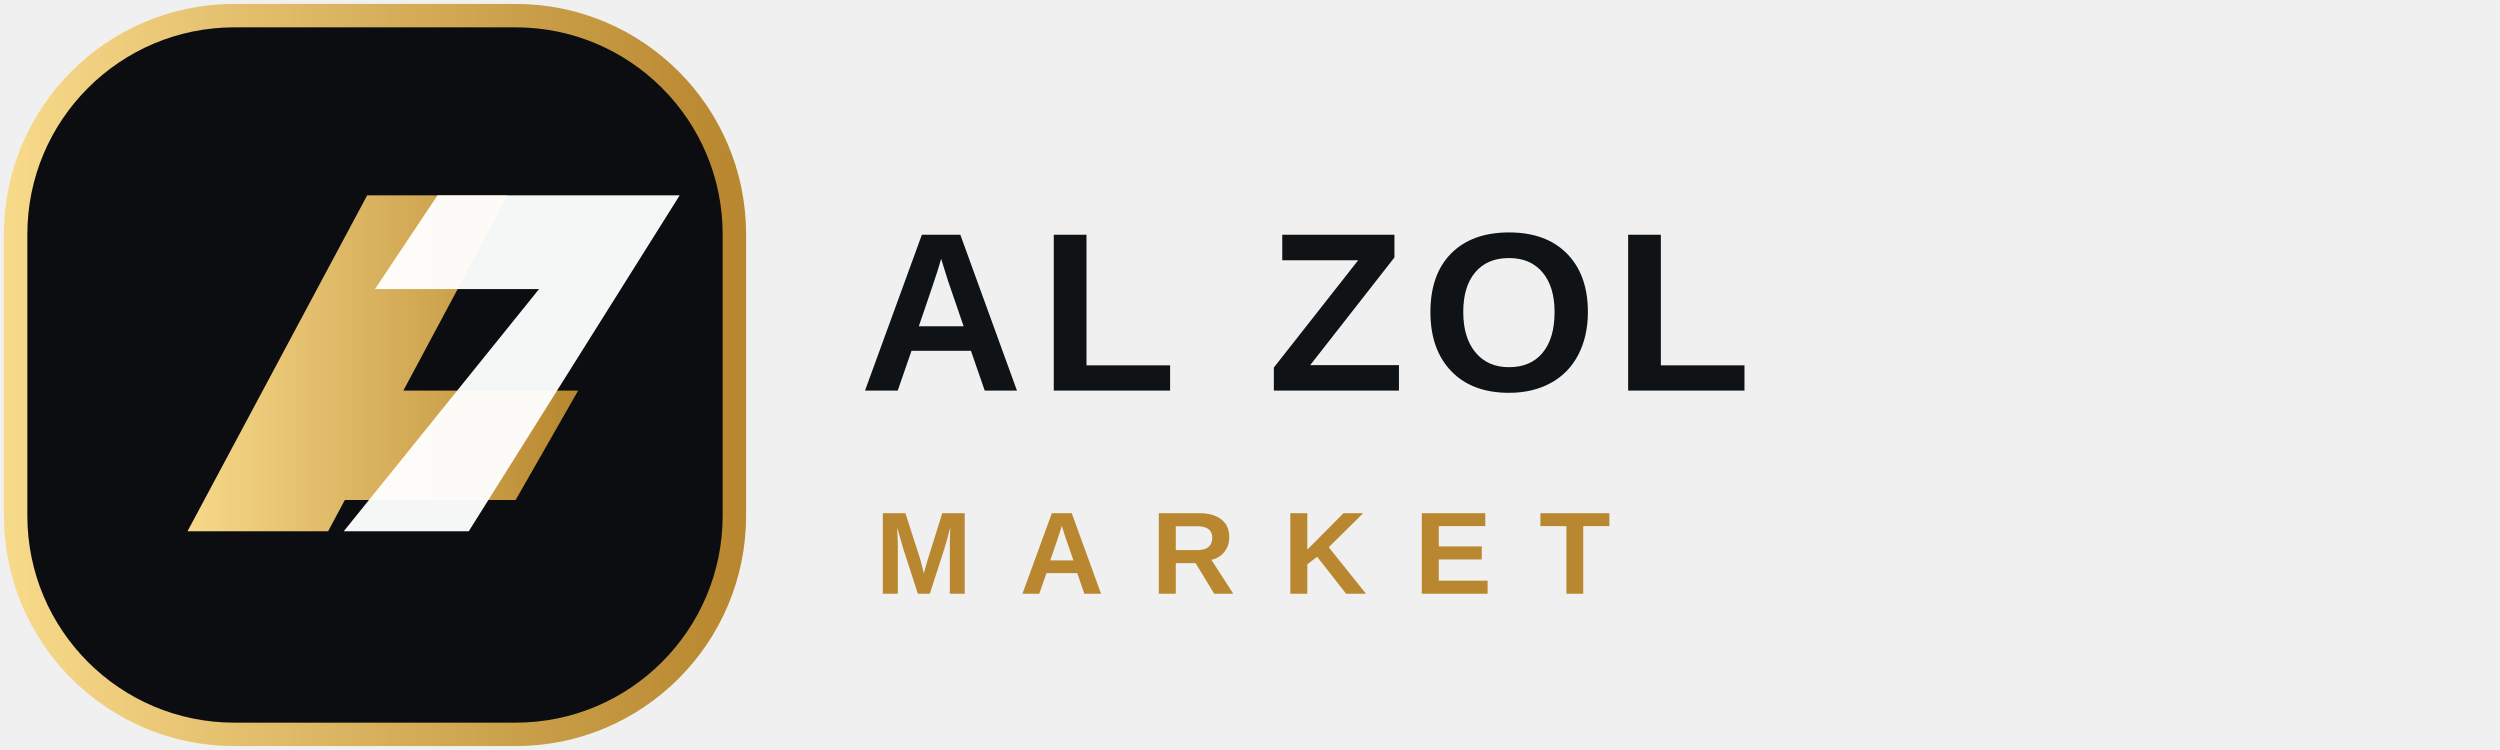
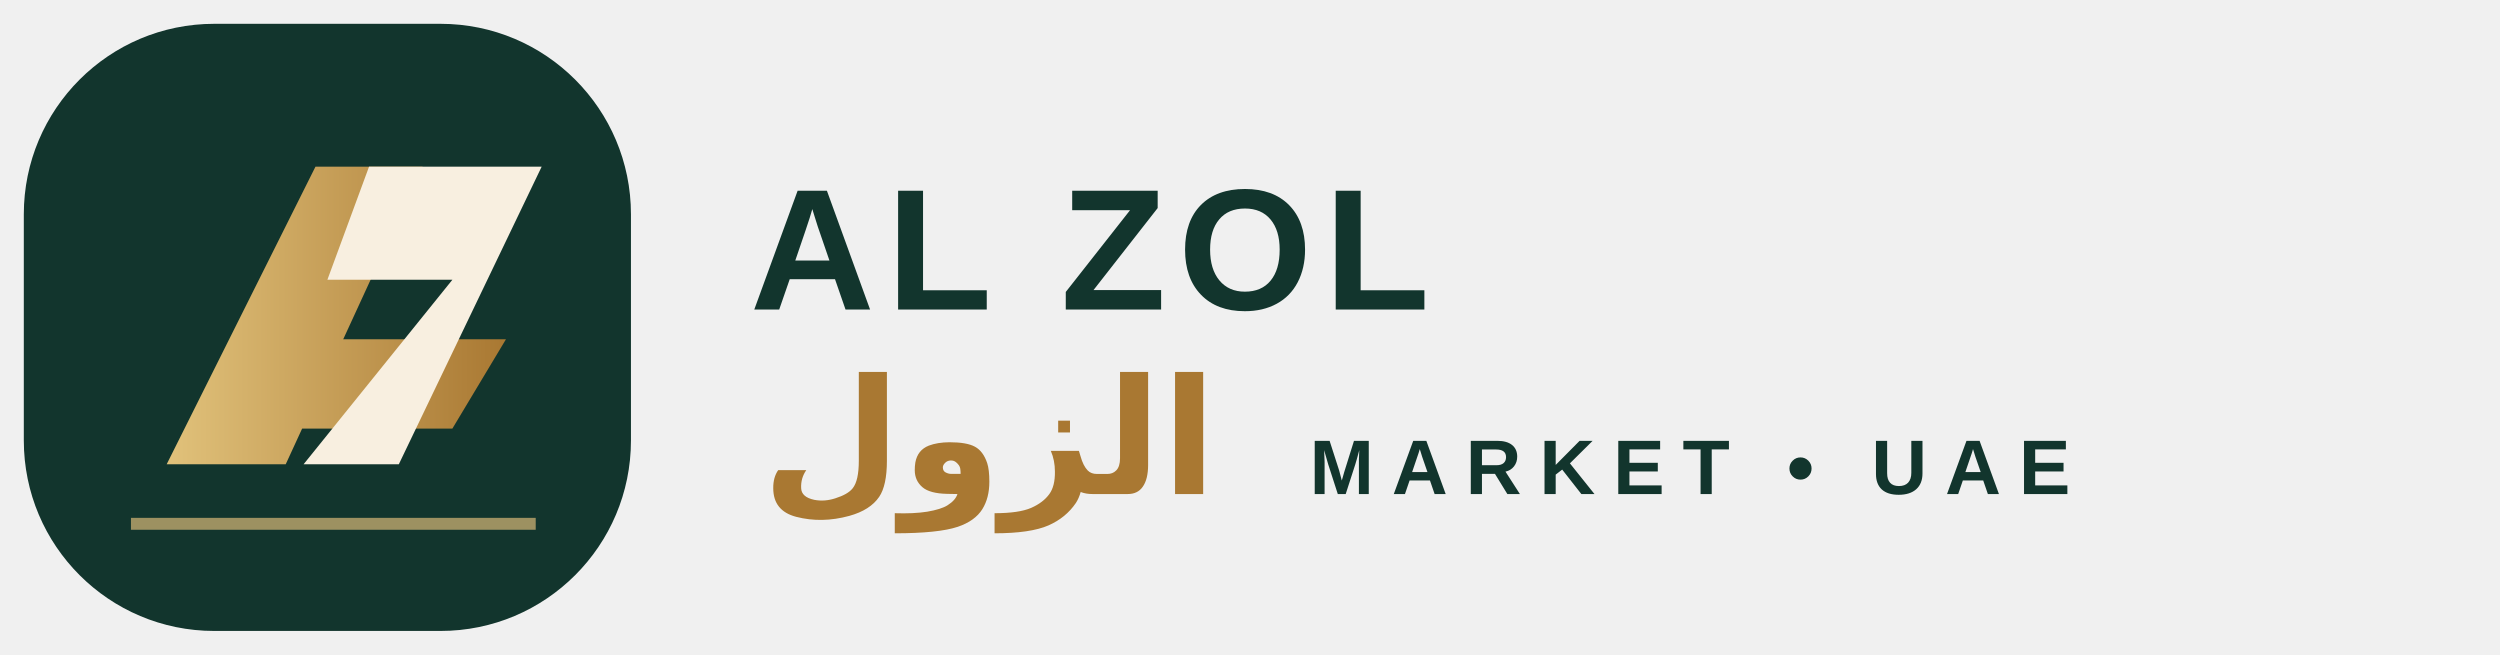
- <svg xmlns="http://www.w3.org/2000/svg" viewBox="0 0 320 96" role="img" aria-labelledby="title desc">
+ <svg xmlns="http://www.w3.org/2000/svg" viewBox="0 0 420 110" role="img" aria-labelledby="title desc">
  <defs>
-     <linearGradient id="g" x1="0" x2="1">
-       <stop stop-color="#f7d98a" />
-       <stop offset="1" stop-color="#b8872f" />
+     <linearGradient id="gold" x1="0" x2="1">
+       <stop stop-color="#e1c27b" />
+       <stop offset="1" stop-color="#a97832" />
    </linearGradient>
  </defs>
-   <rect x="2" y="2" width="92" height="92" rx="28" fill="#0b0d10" stroke="url(#g)" stroke-width="3" />
-   <path d="M24 68 47 25h18L42 68h-18Zm25-18h25l-8 14H41Z" fill="url(#g)" />
-   <path d="M56 25h31L60 68H44l25-31H48Z" fill="#fff" opacity=".96" />
-   <text x="110" y="50" fill="#101316" font-family="Arial,sans-serif" font-size="29" font-weight="900" letter-spacing="2">AL ZOL</text>
-   <text x="112" y="76" fill="#b8872f" font-family="Arial,sans-serif" font-size="15" font-weight="800" letter-spacing="6">MARKET</text>
+   <rect x="4" y="4" width="102" height="102" rx="32" fill="#12352d" />
+   <path d="M28 78 53 28h18L48 78H28Zm29-21h28L76 72H48Z" fill="url(#gold)" />
+   <path d="M62 28h29L67 78H51l25-31H55Z" fill="#f8efe0" />
+   <path d="M22 88h68" stroke="#d8b878" stroke-width="2" opacity=".7" />
+   <text x="126" y="52" fill="#12352d" font-family="Arial,sans-serif" font-size="29" font-weight="900" letter-spacing="2">AL ZOL</text>
+   <text x="128" y="83" fill="#a97832" font-family="Arial,sans-serif" font-size="27" font-weight="700">الزول</text>
+   <text x="220" y="83" fill="#12352d" font-family="Arial,sans-serif" font-size="13" font-weight="800" letter-spacing="3">MARKET • UAE</text>
</svg>
